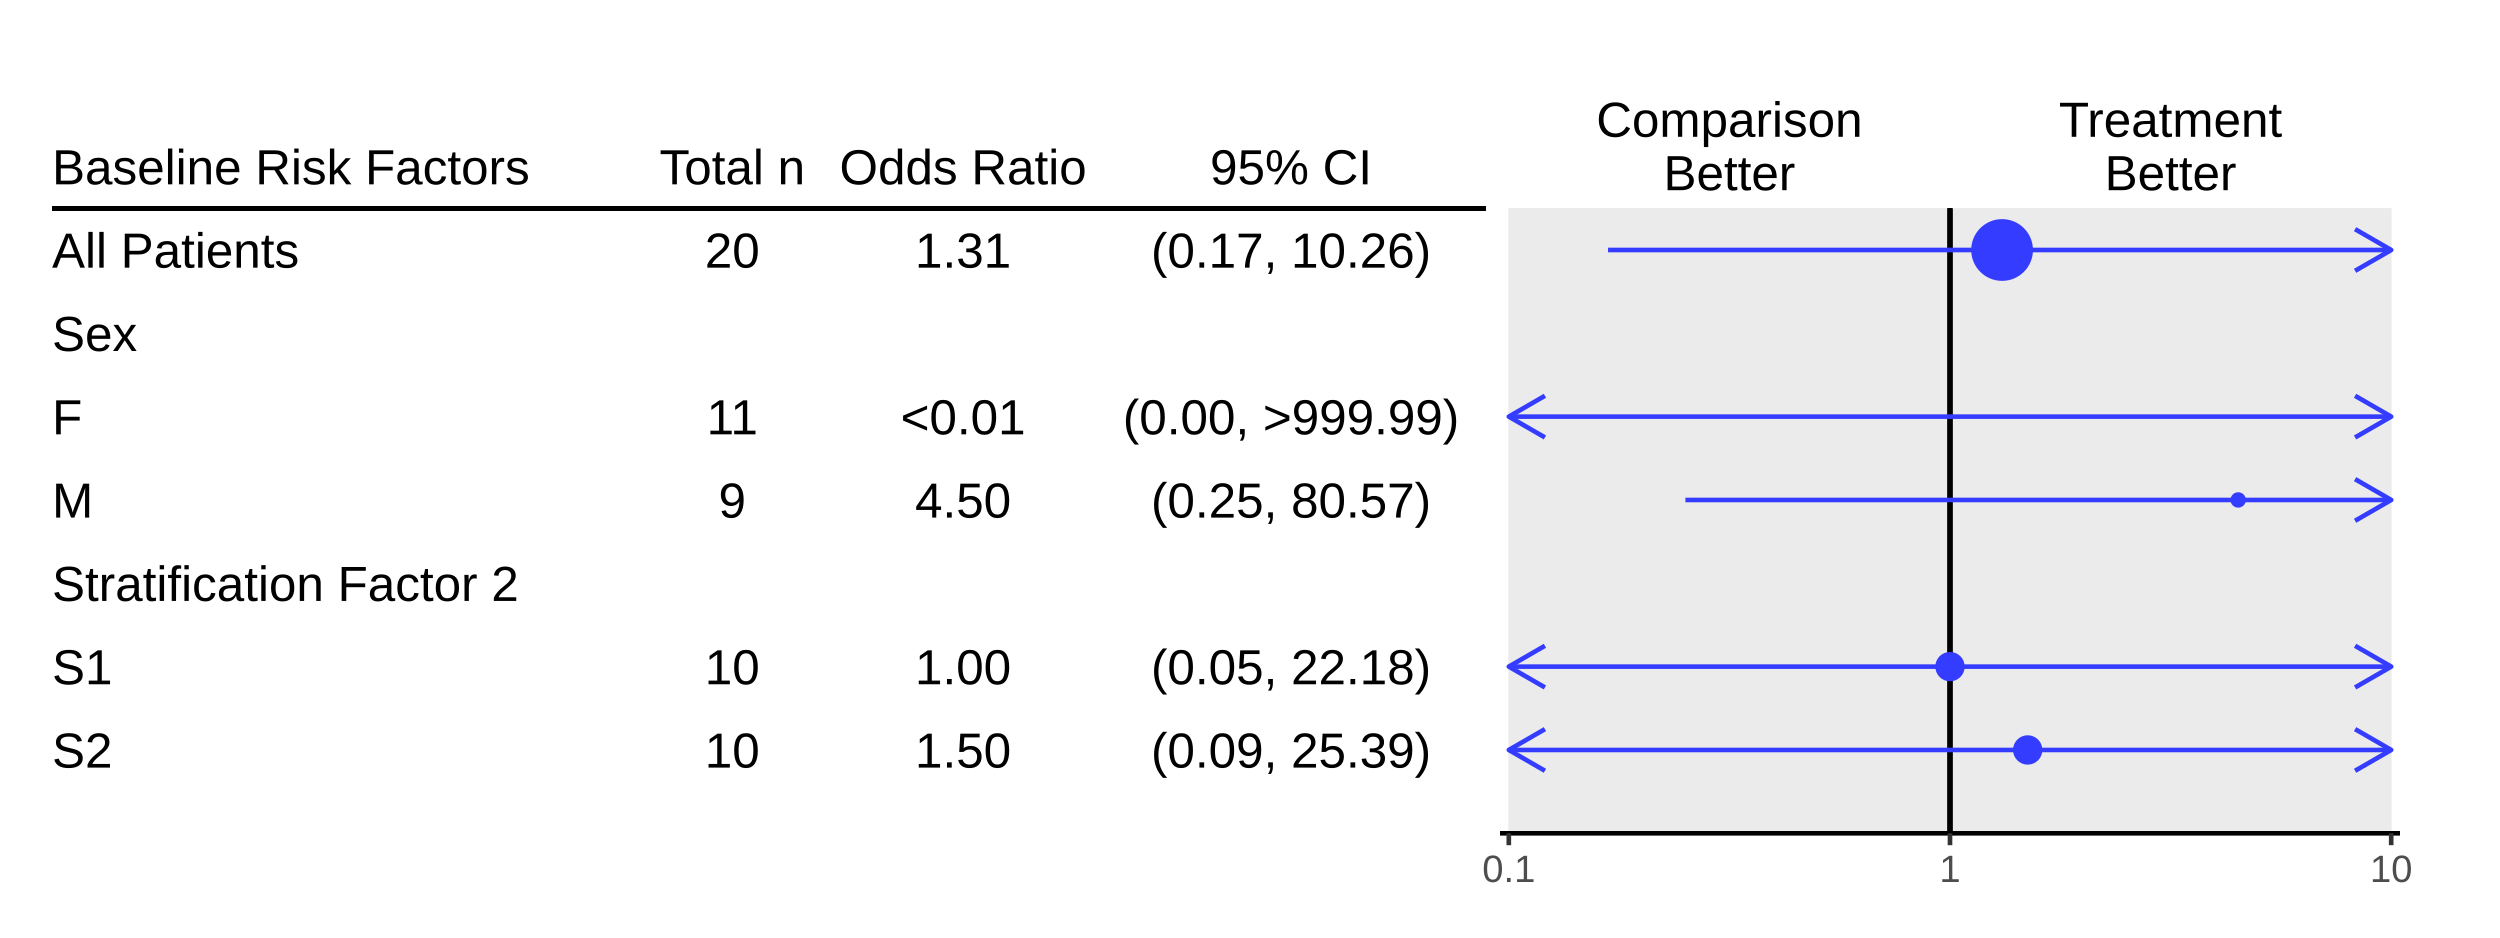
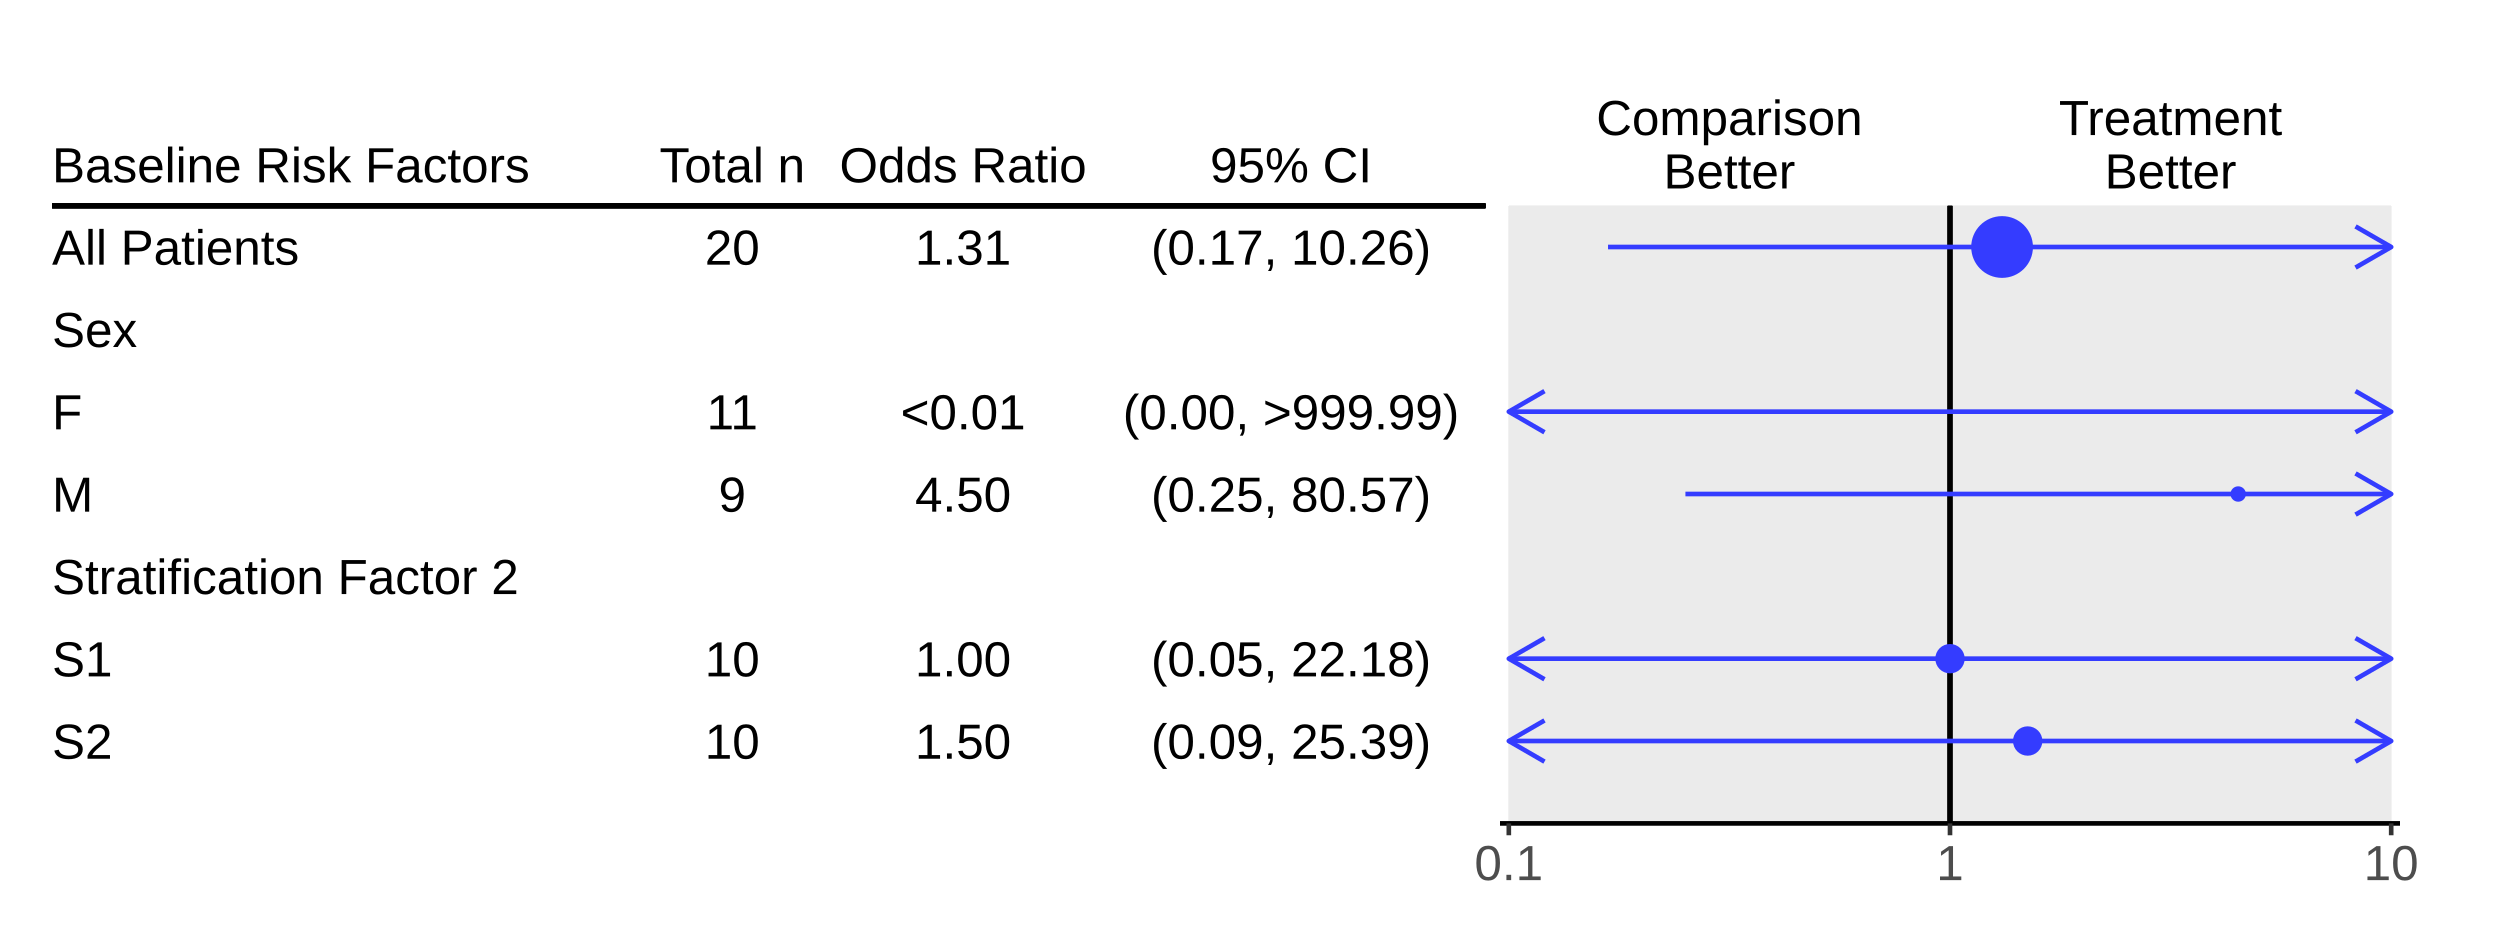
<svg xmlns="http://www.w3.org/2000/svg" class="svglite" width="576.00pt" height="216.00pt" viewBox="0 0 576.00 216.00">
  <defs>
    <style type="text/css">
    .svglite line, .svglite polyline, .svglite polygon, .svglite path, .svglite rect, .svglite circle {
      fill: none;
      stroke: #000000;
      stroke-linecap: round;
      stroke-linejoin: round;
      stroke-miterlimit: 10.00;
    }
    .svglite text {
      white-space: pre;
    }
  </style>
  </defs>
  <rect width="100%" height="100%" style="stroke: none; fill: none;" />
  <defs>
    <clipPath id="cpMC4wMHw1NzYuMDB8MC4wMHwyMTYuMDA=">
      <rect x="0.00" y="0.00" width="576.00" height="216.00" />
    </clipPath>
  </defs>
  <g clip-path="url(#cpMC4wMHw1NzYuMDB8MC4wMHwyMTYuMDA=)">
</g>
  <defs>
-     <clipPath id="cpOC42NHwzNDUuNjB8MC4wMHwxOTEuOTk=">
-       <rect x="8.64" y="0.00" width="336.96" height="191.99" />
+     <clipPath id="cpOC42NHwzNDUuNjB8MC4wMHwxODkuNzE=">
+       <rect x="8.64" y="0.00" width="336.96" height="189.71" />
    </clipPath>
  </defs>
-   <g clip-path="url(#cpOC42NHwzNDUuNjB8MC4wMHwxOTEuOTk=)">
-     <line x1="12.00" y1="48.00" x2="342.24" y2="48.00" style="stroke-width: 1.07; stroke-linecap: butt;" />
-     <line x1="12.00" y1="48.00" x2="342.24" y2="48.00" style="stroke-width: 1.07; stroke-linecap: butt;" />
-     <line x1="12.00" y1="48.00" x2="342.24" y2="48.00" style="stroke-width: 1.07; stroke-linecap: butt;" />
-     <line x1="12.00" y1="48.00" x2="342.24" y2="48.00" style="stroke-width: 1.07; stroke-linecap: butt;" />
-     <line x1="12.00" y1="48.00" x2="342.24" y2="48.00" style="stroke-width: 1.07; stroke-linecap: butt;" />
-     <line x1="12.00" y1="48.00" x2="342.24" y2="48.00" style="stroke-width: 1.07; stroke-linecap: butt;" />
-     <line x1="12.00" y1="48.00" x2="342.24" y2="48.00" style="stroke-width: 1.07; stroke-linecap: butt;" />
-     <line x1="12.00" y1="48.00" x2="342.24" y2="48.00" style="stroke-width: 1.07; stroke-linecap: butt;" />
-     <text x="12.00" y="42.47" style="font-size: 11.38px; font-family: &quot;Arial&quot;;" textLength="110.02px" lengthAdjust="spacingAndGlyphs">Baseline Risk Factors</text>
-     <text x="12.00" y="61.67" style="font-size: 11.38px; font-family: &quot;Arial&quot;;" textLength="56.92px" lengthAdjust="spacingAndGlyphs">All Patients</text>
-     <text x="12.00" y="80.87" style="font-size: 11.38px; font-family: &quot;Arial&quot;;" textLength="19.61px" lengthAdjust="spacingAndGlyphs">Sex</text>
-     <text x="12.00" y="100.07" style="font-size: 11.38px; font-family: &quot;Arial&quot;;" textLength="19.59px" lengthAdjust="spacingAndGlyphs">    F</text>
-     <text x="12.00" y="119.26" style="font-size: 11.38px; font-family: &quot;Arial&quot;;" textLength="22.12px" lengthAdjust="spacingAndGlyphs">    M</text>
-     <text x="12.00" y="138.46" style="font-size: 11.38px; font-family: &quot;Arial&quot;;" textLength="107.50px" lengthAdjust="spacingAndGlyphs">Stratification Factor 2</text>
-     <text x="12.00" y="157.66" style="font-size: 11.38px; font-family: &quot;Arial&quot;;" textLength="26.56px" lengthAdjust="spacingAndGlyphs">    S1</text>
-     <text x="12.00" y="176.86" style="font-size: 11.38px; font-family: &quot;Arial&quot;;" textLength="26.56px" lengthAdjust="spacingAndGlyphs">    S2</text>
-     <text x="168.72" y="42.47" text-anchor="middle" style="font-size: 11.38px; font-family: &quot;Arial&quot;;" textLength="33.52px" lengthAdjust="spacingAndGlyphs">Total n</text>
-     <text x="168.72" y="61.67" text-anchor="middle" style="font-size: 11.38px; font-family: &quot;Arial&quot;;" textLength="12.66px" lengthAdjust="spacingAndGlyphs">20</text>
-     <text x="168.72" y="100.07" text-anchor="middle" style="font-size: 11.38px; font-family: &quot;Arial&quot;;" textLength="11.82px" lengthAdjust="spacingAndGlyphs">11</text>
-     <text x="168.72" y="119.26" text-anchor="middle" style="font-size: 11.38px; font-family: &quot;Arial&quot;;" textLength="6.33px" lengthAdjust="spacingAndGlyphs">9</text>
-     <text x="168.72" y="157.66" text-anchor="middle" style="font-size: 11.38px; font-family: &quot;Arial&quot;;" textLength="12.66px" lengthAdjust="spacingAndGlyphs">10</text>
-     <text x="168.72" y="176.86" text-anchor="middle" style="font-size: 11.38px; font-family: &quot;Arial&quot;;" textLength="12.66px" lengthAdjust="spacingAndGlyphs">10</text>
-     <text x="221.90" y="42.47" text-anchor="middle" style="font-size: 11.38px; font-family: &quot;Arial&quot;;" textLength="56.92px" lengthAdjust="spacingAndGlyphs">Odds Ratio</text>
-     <text x="221.90" y="61.67" text-anchor="middle" style="font-size: 11.38px; font-family: &quot;Arial&quot;;" textLength="22.15px" lengthAdjust="spacingAndGlyphs">1.31</text>
-     <text x="221.90" y="100.07" text-anchor="middle" style="font-size: 11.38px; font-family: &quot;Arial&quot;;" textLength="28.79px" lengthAdjust="spacingAndGlyphs">&lt;0.01</text>
-     <text x="221.90" y="119.26" text-anchor="middle" style="font-size: 11.38px; font-family: &quot;Arial&quot;;" textLength="22.15px" lengthAdjust="spacingAndGlyphs">4.50</text>
-     <text x="221.90" y="157.66" text-anchor="middle" style="font-size: 11.38px; font-family: &quot;Arial&quot;;" textLength="22.15px" lengthAdjust="spacingAndGlyphs">1.00</text>
-     <text x="221.90" y="176.86" text-anchor="middle" style="font-size: 11.38px; font-family: &quot;Arial&quot;;" textLength="22.15px" lengthAdjust="spacingAndGlyphs">1.50</text>
-     <text x="297.46" y="42.47" text-anchor="middle" style="font-size: 11.38px; font-family: &quot;Arial&quot;;" textLength="37.31px" lengthAdjust="spacingAndGlyphs">95% CI</text>
-     <text x="297.46" y="61.67" text-anchor="middle" style="font-size: 11.38px; font-family: &quot;Arial&quot;;" textLength="64.52px" lengthAdjust="spacingAndGlyphs">(0.17, 10.26)</text>
-     <text x="297.46" y="100.07" text-anchor="middle" style="font-size: 11.38px; font-family: &quot;Arial&quot;;" textLength="77.49px" lengthAdjust="spacingAndGlyphs">(0.00, &gt;999.99)</text>
-     <text x="297.46" y="119.26" text-anchor="middle" style="font-size: 11.38px; font-family: &quot;Arial&quot;;" textLength="64.52px" lengthAdjust="spacingAndGlyphs">(0.25, 80.57)</text>
-     <text x="297.46" y="157.66" text-anchor="middle" style="font-size: 11.38px; font-family: &quot;Arial&quot;;" textLength="64.52px" lengthAdjust="spacingAndGlyphs">(0.05, 22.18)</text>
-     <text x="297.46" y="176.86" text-anchor="middle" style="font-size: 11.38px; font-family: &quot;Arial&quot;;" textLength="64.52px" lengthAdjust="spacingAndGlyphs">(0.09, 25.39)</text>
+   <g clip-path="url(#cpOC42NHwzNDUuNjB8MC4wMHwxODkuNzE=)">
+     <line x1="12.00" y1="47.43" x2="342.24" y2="47.43" style="stroke-width: 1.07; stroke-linecap: butt;" />
+     <line x1="12.00" y1="47.43" x2="342.24" y2="47.43" style="stroke-width: 1.07; stroke-linecap: butt;" />
+     <line x1="12.00" y1="47.43" x2="342.24" y2="47.43" style="stroke-width: 1.07; stroke-linecap: butt;" />
+     <line x1="12.00" y1="47.43" x2="342.24" y2="47.43" style="stroke-width: 1.07; stroke-linecap: butt;" />
+     <line x1="12.00" y1="47.43" x2="342.24" y2="47.43" style="stroke-width: 1.07; stroke-linecap: butt;" />
+     <line x1="12.00" y1="47.43" x2="342.24" y2="47.43" style="stroke-width: 1.07; stroke-linecap: butt;" />
+     <line x1="12.00" y1="47.43" x2="342.24" y2="47.43" style="stroke-width: 1.07; stroke-linecap: butt;" />
+     <line x1="12.00" y1="47.43" x2="342.24" y2="47.43" style="stroke-width: 1.07; stroke-linecap: butt;" />
+     <text x="12.00" y="42.01" style="font-size: 11.38px; font-family: &quot;Arial&quot;;" textLength="110.02px" lengthAdjust="spacingAndGlyphs">Baseline Risk Factors</text>
+     <text x="12.00" y="60.98" style="font-size: 11.38px; font-family: &quot;Arial&quot;;" textLength="56.92px" lengthAdjust="spacingAndGlyphs">All Patients</text>
+     <text x="12.00" y="79.95" style="font-size: 11.38px; font-family: &quot;Arial&quot;;" textLength="19.61px" lengthAdjust="spacingAndGlyphs">Sex</text>
+     <text x="12.00" y="98.92" style="font-size: 11.38px; font-family: &quot;Arial&quot;;" textLength="19.59px" lengthAdjust="spacingAndGlyphs">    F</text>
+     <text x="12.00" y="117.89" style="font-size: 11.38px; font-family: &quot;Arial&quot;;" textLength="22.12px" lengthAdjust="spacingAndGlyphs">    M</text>
+     <text x="12.00" y="136.87" style="font-size: 11.38px; font-family: &quot;Arial&quot;;" textLength="107.50px" lengthAdjust="spacingAndGlyphs">Stratification Factor 2</text>
+     <text x="12.00" y="155.84" style="font-size: 11.38px; font-family: &quot;Arial&quot;;" textLength="26.56px" lengthAdjust="spacingAndGlyphs">    S1</text>
+     <text x="12.00" y="174.81" style="font-size: 11.38px; font-family: &quot;Arial&quot;;" textLength="26.56px" lengthAdjust="spacingAndGlyphs">    S2</text>
+     <text x="168.72" y="42.01" text-anchor="middle" style="font-size: 11.38px; font-family: &quot;Arial&quot;;" textLength="33.52px" lengthAdjust="spacingAndGlyphs">Total n</text>
+     <text x="168.72" y="60.98" text-anchor="middle" style="font-size: 11.38px; font-family: &quot;Arial&quot;;" textLength="12.66px" lengthAdjust="spacingAndGlyphs">20</text>
+     <text x="168.72" y="98.92" text-anchor="middle" style="font-size: 11.38px; font-family: &quot;Arial&quot;;" textLength="11.82px" lengthAdjust="spacingAndGlyphs">11</text>
+     <text x="168.72" y="117.89" text-anchor="middle" style="font-size: 11.38px; font-family: &quot;Arial&quot;;" textLength="6.33px" lengthAdjust="spacingAndGlyphs">9</text>
+     <text x="168.72" y="155.84" text-anchor="middle" style="font-size: 11.38px; font-family: &quot;Arial&quot;;" textLength="12.66px" lengthAdjust="spacingAndGlyphs">10</text>
+     <text x="168.72" y="174.81" text-anchor="middle" style="font-size: 11.38px; font-family: &quot;Arial&quot;;" textLength="12.66px" lengthAdjust="spacingAndGlyphs">10</text>
+     <text x="221.90" y="42.01" text-anchor="middle" style="font-size: 11.38px; font-family: &quot;Arial&quot;;" textLength="56.92px" lengthAdjust="spacingAndGlyphs">Odds Ratio</text>
+     <text x="221.90" y="60.98" text-anchor="middle" style="font-size: 11.38px; font-family: &quot;Arial&quot;;" textLength="22.15px" lengthAdjust="spacingAndGlyphs">1.31</text>
+     <text x="221.90" y="98.92" text-anchor="middle" style="font-size: 11.38px; font-family: &quot;Arial&quot;;" textLength="28.79px" lengthAdjust="spacingAndGlyphs">&lt;0.01</text>
+     <text x="221.90" y="117.89" text-anchor="middle" style="font-size: 11.38px; font-family: &quot;Arial&quot;;" textLength="22.15px" lengthAdjust="spacingAndGlyphs">4.50</text>
+     <text x="221.90" y="155.84" text-anchor="middle" style="font-size: 11.38px; font-family: &quot;Arial&quot;;" textLength="22.15px" lengthAdjust="spacingAndGlyphs">1.00</text>
+     <text x="221.90" y="174.81" text-anchor="middle" style="font-size: 11.38px; font-family: &quot;Arial&quot;;" textLength="22.15px" lengthAdjust="spacingAndGlyphs">1.50</text>
+     <text x="297.46" y="42.01" text-anchor="middle" style="font-size: 11.38px; font-family: &quot;Arial&quot;;" textLength="37.31px" lengthAdjust="spacingAndGlyphs">95% CI</text>
+     <text x="297.46" y="60.98" text-anchor="middle" style="font-size: 11.38px; font-family: &quot;Arial&quot;;" textLength="64.52px" lengthAdjust="spacingAndGlyphs">(0.17, 10.26)</text>
+     <text x="297.46" y="98.92" text-anchor="middle" style="font-size: 11.38px; font-family: &quot;Arial&quot;;" textLength="77.49px" lengthAdjust="spacingAndGlyphs">(0.00, &gt;999.99)</text>
+     <text x="297.46" y="117.89" text-anchor="middle" style="font-size: 11.38px; font-family: &quot;Arial&quot;;" textLength="64.52px" lengthAdjust="spacingAndGlyphs">(0.25, 80.57)</text>
+     <text x="297.46" y="155.84" text-anchor="middle" style="font-size: 11.38px; font-family: &quot;Arial&quot;;" textLength="64.52px" lengthAdjust="spacingAndGlyphs">(0.05, 22.18)</text>
+     <text x="297.46" y="174.81" text-anchor="middle" style="font-size: 11.38px; font-family: &quot;Arial&quot;;" textLength="64.52px" lengthAdjust="spacingAndGlyphs">(0.09, 25.39)</text>
  </g>
  <g clip-path="url(#cpMC4wMHw1NzYuMDB8MC4wMHwyMTYuMDA=)">
</g>
  <defs>
    <clipPath id="cpMzQ1LjYwfDU3Ni4wMHwwLjAwfDIxNi4wMA==">
      <rect x="345.60" y="0.00" width="230.40" height="216.00" />
    </clipPath>
  </defs>
  <g clip-path="url(#cpMzQ1LjYwfDU3Ni4wMHwwLjAwfDIxNi4wMA==)">
    <rect x="345.60" y="0.00" width="230.40" height="216.00" style="stroke-width: 1.07; stroke: none;" />
  </g>
  <g clip-path="url(#cpMC4wMHw1NzYuMDB8MC4wMHwyMTYuMDA=)">
-     <rect x="345.60" y="-0" width="207.36" height="191.99" style="stroke-width: 1.07; stroke: none;" />
-     <rect x="347.63" y="48.00" width="203.29" height="143.99" style="stroke-width: 1.07; stroke: none; stroke-linecap: butt; stroke-linejoin: miter; fill: #EBEBEB;" />
-     <rect x="347.63" y="48.00" width="203.29" height="143.99" style="stroke-width: 1.07; stroke: none; stroke-linecap: butt; stroke-linejoin: miter; fill: #EBEBEB;" />
-     <rect x="347.63" y="48.00" width="203.29" height="143.99" style="stroke-width: 1.07; stroke: none; stroke-linecap: butt; stroke-linejoin: miter; fill: #EBEBEB;" />
-     <rect x="347.63" y="48.00" width="203.29" height="143.99" style="stroke-width: 1.07; stroke: none; stroke-linecap: butt; stroke-linejoin: miter; fill: #EBEBEB;" />
-     <rect x="347.63" y="48.00" width="203.29" height="143.99" style="stroke-width: 1.07; stroke: none; stroke-linecap: butt; stroke-linejoin: miter; fill: #EBEBEB;" />
-     <line x1="449.28" y1="191.99" x2="449.28" y2="48.00" style="stroke-width: 1.07; stroke-linecap: butt;" />
-     <line x1="449.28" y1="191.99" x2="449.28" y2="48.00" style="stroke-width: 1.07; stroke-linecap: butt;" />
-     <line x1="449.28" y1="191.99" x2="449.28" y2="48.00" style="stroke-width: 1.07; stroke-linecap: butt;" />
-     <line x1="449.28" y1="191.99" x2="449.28" y2="48.00" style="stroke-width: 1.07; stroke-linecap: butt;" />
-     <line x1="449.28" y1="191.99" x2="449.28" y2="48.00" style="stroke-width: 1.07; stroke-linecap: butt;" />
-     <text x="398.46" y="31.52" text-anchor="middle" style="font-size: 11.38px; font-family: &quot;Arial&quot;;" textLength="61.34px" lengthAdjust="spacingAndGlyphs">Comparison</text>
-     <text x="398.46" y="43.82" text-anchor="middle" style="font-size: 11.38px; font-family: &quot;Arial&quot;;" textLength="30.36px" lengthAdjust="spacingAndGlyphs">Better</text>
-     <text x="500.10" y="31.52" text-anchor="middle" style="font-size: 11.38px; font-family: &quot;Arial&quot;;" textLength="51.42px" lengthAdjust="spacingAndGlyphs">Treatment</text>
-     <text x="500.10" y="43.82" text-anchor="middle" style="font-size: 11.38px; font-family: &quot;Arial&quot;;" textLength="30.36px" lengthAdjust="spacingAndGlyphs">Better</text>
-     <circle cx="461.28" cy="57.60" r="6.76" style="stroke-width: 0.71; stroke: #343CFF; fill: #343CFF;" />
-     <circle cx="-397.41" cy="95.99" r="3.70" style="stroke-width: 0.71; stroke: #343CFF; fill: #343CFF;" />
-     <circle cx="515.68" cy="115.19" r="1.42" style="stroke-width: 0.71; stroke: #343CFF; fill: #343CFF;" />
-     <circle cx="449.28" cy="153.59" r="3.03" style="stroke-width: 0.71; stroke: #343CFF; fill: #343CFF;" />
-     <circle cx="467.18" cy="172.79" r="3.03" style="stroke-width: 0.71; stroke: #343CFF; fill: #343CFF;" />
-     <line x1="370.49" y1="57.60" x2="550.93" y2="57.60" style="stroke-width: 1.07; stroke: #343CFF; stroke-linecap: butt;" />
-     <polyline points="542.61,62.40 550.93,57.60 542.61,52.80 " style="stroke-width: 1.07; stroke: #343CFF; stroke-linecap: butt;" />
-     <line x1="347.63" y1="95.99" x2="550.93" y2="95.99" style="stroke-width: 1.07; stroke: #343CFF; stroke-linecap: butt;" />
-     <polyline points="355.95,91.19 347.63,95.99 355.95,100.79 " style="stroke-width: 1.07; stroke: #343CFF; stroke-linecap: butt;" />
-     <polyline points="542.61,100.79 550.93,95.99 542.61,91.19 " style="stroke-width: 1.07; stroke: #343CFF; stroke-linecap: butt;" />
-     <line x1="388.32" y1="115.19" x2="550.93" y2="115.19" style="stroke-width: 1.07; stroke: #343CFF; stroke-linecap: butt;" />
-     <polyline points="542.61,119.99 550.93,115.19 542.61,110.39 " style="stroke-width: 1.07; stroke: #343CFF; stroke-linecap: butt;" />
-     <line x1="347.63" y1="153.59" x2="550.93" y2="153.59" style="stroke-width: 1.07; stroke: #343CFF; stroke-linecap: butt;" />
-     <polyline points="355.95,148.79 347.63,153.59 355.95,158.39 " style="stroke-width: 1.07; stroke: #343CFF; stroke-linecap: butt;" />
-     <polyline points="542.61,158.39 550.93,153.59 542.61,148.79 " style="stroke-width: 1.07; stroke: #343CFF; stroke-linecap: butt;" />
-     <line x1="347.63" y1="172.79" x2="550.93" y2="172.79" style="stroke-width: 1.07; stroke: #343CFF; stroke-linecap: butt;" />
-     <polyline points="355.95,167.99 347.63,172.79 355.95,177.59 " style="stroke-width: 1.07; stroke: #343CFF; stroke-linecap: butt;" />
-     <polyline points="542.61,177.59 550.93,172.79 542.61,167.99 " style="stroke-width: 1.07; stroke: #343CFF; stroke-linecap: butt;" />
-     <polyline points="345.60,191.99 552.96,191.99 " style="stroke-width: 1.07; stroke-linecap: butt;" />
-     <polyline points="347.63,194.73 347.63,191.99 " style="stroke-width: 1.07; stroke: #333333; stroke-linecap: butt;" />
-     <polyline points="449.28,194.73 449.28,191.99 " style="stroke-width: 1.07; stroke: #333333; stroke-linecap: butt;" />
-     <polyline points="550.93,194.73 550.93,191.99 " style="stroke-width: 1.07; stroke: #333333; stroke-linecap: butt;" />
-     <text x="347.63" y="203.22" text-anchor="middle" style="font-size: 8.80px;fill: #4D4D4D; font-family: &quot;Arial&quot;;" textLength="12.24px" lengthAdjust="spacingAndGlyphs">0.1</text>
-     <text x="449.28" y="203.22" text-anchor="middle" style="font-size: 8.80px;fill: #4D4D4D; font-family: &quot;Arial&quot;;" textLength="4.90px" lengthAdjust="spacingAndGlyphs">1</text>
-     <text x="550.93" y="203.22" text-anchor="middle" style="font-size: 8.80px;fill: #4D4D4D; font-family: &quot;Arial&quot;;" textLength="9.79px" lengthAdjust="spacingAndGlyphs">10</text>
+     <rect x="345.60" y="-0" width="207.36" height="189.71" style="stroke-width: 1.07; stroke: none;" />
+     <rect x="347.63" y="47.43" width="203.29" height="142.28" style="stroke-width: 1.07; stroke: none; stroke-linecap: butt; stroke-linejoin: miter; fill: #EBEBEB;" />
+     <rect x="347.63" y="47.43" width="203.29" height="142.28" style="stroke-width: 1.07; stroke: none; stroke-linecap: butt; stroke-linejoin: miter; fill: #EBEBEB;" />
+     <rect x="347.63" y="47.43" width="203.29" height="142.28" style="stroke-width: 1.07; stroke: none; stroke-linecap: butt; stroke-linejoin: miter; fill: #EBEBEB;" />
+     <rect x="347.63" y="47.43" width="203.29" height="142.28" style="stroke-width: 1.07; stroke: none; stroke-linecap: butt; stroke-linejoin: miter; fill: #EBEBEB;" />
+     <rect x="347.63" y="47.43" width="203.29" height="142.28" style="stroke-width: 1.07; stroke: none; stroke-linecap: butt; stroke-linejoin: miter; fill: #EBEBEB;" />
+     <line x1="449.28" y1="189.71" x2="449.28" y2="47.43" style="stroke-width: 1.07; stroke-linecap: butt;" />
+     <line x1="449.28" y1="189.71" x2="449.28" y2="47.43" style="stroke-width: 1.07; stroke-linecap: butt;" />
+     <line x1="449.28" y1="189.71" x2="449.28" y2="47.43" style="stroke-width: 1.07; stroke-linecap: butt;" />
+     <line x1="449.28" y1="189.71" x2="449.28" y2="47.43" style="stroke-width: 1.07; stroke-linecap: butt;" />
+     <line x1="449.28" y1="189.71" x2="449.28" y2="47.43" style="stroke-width: 1.07; stroke-linecap: butt;" />
+     <text x="398.46" y="31.12" text-anchor="middle" style="font-size: 11.38px; font-family: &quot;Arial&quot;;" textLength="61.34px" lengthAdjust="spacingAndGlyphs">Comparison</text>
+     <text x="398.46" y="43.42" text-anchor="middle" style="font-size: 11.38px; font-family: &quot;Arial&quot;;" textLength="30.36px" lengthAdjust="spacingAndGlyphs">Better</text>
+     <text x="500.10" y="31.12" text-anchor="middle" style="font-size: 11.38px; font-family: &quot;Arial&quot;;" textLength="51.42px" lengthAdjust="spacingAndGlyphs">Treatment</text>
+     <text x="500.10" y="43.42" text-anchor="middle" style="font-size: 11.38px; font-family: &quot;Arial&quot;;" textLength="30.36px" lengthAdjust="spacingAndGlyphs">Better</text>
+     <circle cx="461.28" cy="56.91" r="6.76" style="stroke-width: 0.71; stroke: #343CFF; fill: #343CFF;" />
+     <circle cx="-397.41" cy="94.85" r="3.70" style="stroke-width: 0.71; stroke: #343CFF; fill: #343CFF;" />
+     <circle cx="515.68" cy="113.82" r="1.42" style="stroke-width: 0.71; stroke: #343CFF; fill: #343CFF;" />
+     <circle cx="449.28" cy="151.76" r="3.03" style="stroke-width: 0.71; stroke: #343CFF; fill: #343CFF;" />
+     <circle cx="467.18" cy="170.73" r="3.03" style="stroke-width: 0.71; stroke: #343CFF; fill: #343CFF;" />
+     <line x1="370.49" y1="56.91" x2="550.93" y2="56.91" style="stroke-width: 1.07; stroke: #343CFF; stroke-linecap: butt;" />
+     <polyline points="542.71,61.65 550.93,56.91 542.71,52.17 " style="stroke-width: 1.07; stroke: #343CFF; stroke-linecap: butt;" />
+     <line x1="347.63" y1="94.85" x2="550.93" y2="94.85" style="stroke-width: 1.07; stroke: #343CFF; stroke-linecap: butt;" />
+     <polyline points="355.85,90.11 347.63,94.85 355.85,99.60 " style="stroke-width: 1.07; stroke: #343CFF; stroke-linecap: butt;" />
+     <polyline points="542.71,99.60 550.93,94.85 542.71,90.11 " style="stroke-width: 1.07; stroke: #343CFF; stroke-linecap: butt;" />
+     <line x1="388.32" y1="113.82" x2="550.93" y2="113.82" style="stroke-width: 1.07; stroke: #343CFF; stroke-linecap: butt;" />
+     <polyline points="542.71,118.57 550.93,113.82 542.71,109.08 " style="stroke-width: 1.07; stroke: #343CFF; stroke-linecap: butt;" />
+     <line x1="347.63" y1="151.76" x2="550.93" y2="151.76" style="stroke-width: 1.07; stroke: #343CFF; stroke-linecap: butt;" />
+     <polyline points="355.85,147.02 347.63,151.76 355.85,156.51 " style="stroke-width: 1.07; stroke: #343CFF; stroke-linecap: butt;" />
+     <polyline points="542.71,156.51 550.93,151.76 542.71,147.02 " style="stroke-width: 1.07; stroke: #343CFF; stroke-linecap: butt;" />
+     <line x1="347.63" y1="170.73" x2="550.93" y2="170.73" style="stroke-width: 1.07; stroke: #343CFF; stroke-linecap: butt;" />
+     <polyline points="355.85,165.99 347.63,170.73 355.85,175.48 " style="stroke-width: 1.07; stroke: #343CFF; stroke-linecap: butt;" />
+     <polyline points="542.71,175.48 550.93,170.73 542.71,165.99 " style="stroke-width: 1.07; stroke: #343CFF; stroke-linecap: butt;" />
+     <polyline points="345.60,189.71 552.96,189.71 " style="stroke-width: 1.07; stroke-linecap: butt;" />
+     <polyline points="347.63,192.45 347.63,189.71 " style="stroke-width: 1.07; stroke: #333333; stroke-linecap: butt;" />
+     <polyline points="449.28,192.45 449.28,189.71 " style="stroke-width: 1.07; stroke: #333333; stroke-linecap: butt;" />
+     <polyline points="550.93,192.45 550.93,189.71 " style="stroke-width: 1.07; stroke: #333333; stroke-linecap: butt;" />
+     <text x="347.63" y="202.78" text-anchor="middle" style="font-size: 11.38px;fill: #4D4D4D; font-family: &quot;Arial&quot;;" textLength="15.82px" lengthAdjust="spacingAndGlyphs">0.1</text>
+     <text x="449.28" y="202.78" text-anchor="middle" style="font-size: 11.38px;fill: #4D4D4D; font-family: &quot;Arial&quot;;" textLength="6.33px" lengthAdjust="spacingAndGlyphs">1</text>
+     <text x="550.93" y="202.78" text-anchor="middle" style="font-size: 11.38px;fill: #4D4D4D; font-family: &quot;Arial&quot;;" textLength="12.66px" lengthAdjust="spacingAndGlyphs">10</text>
  </g>
</svg>
